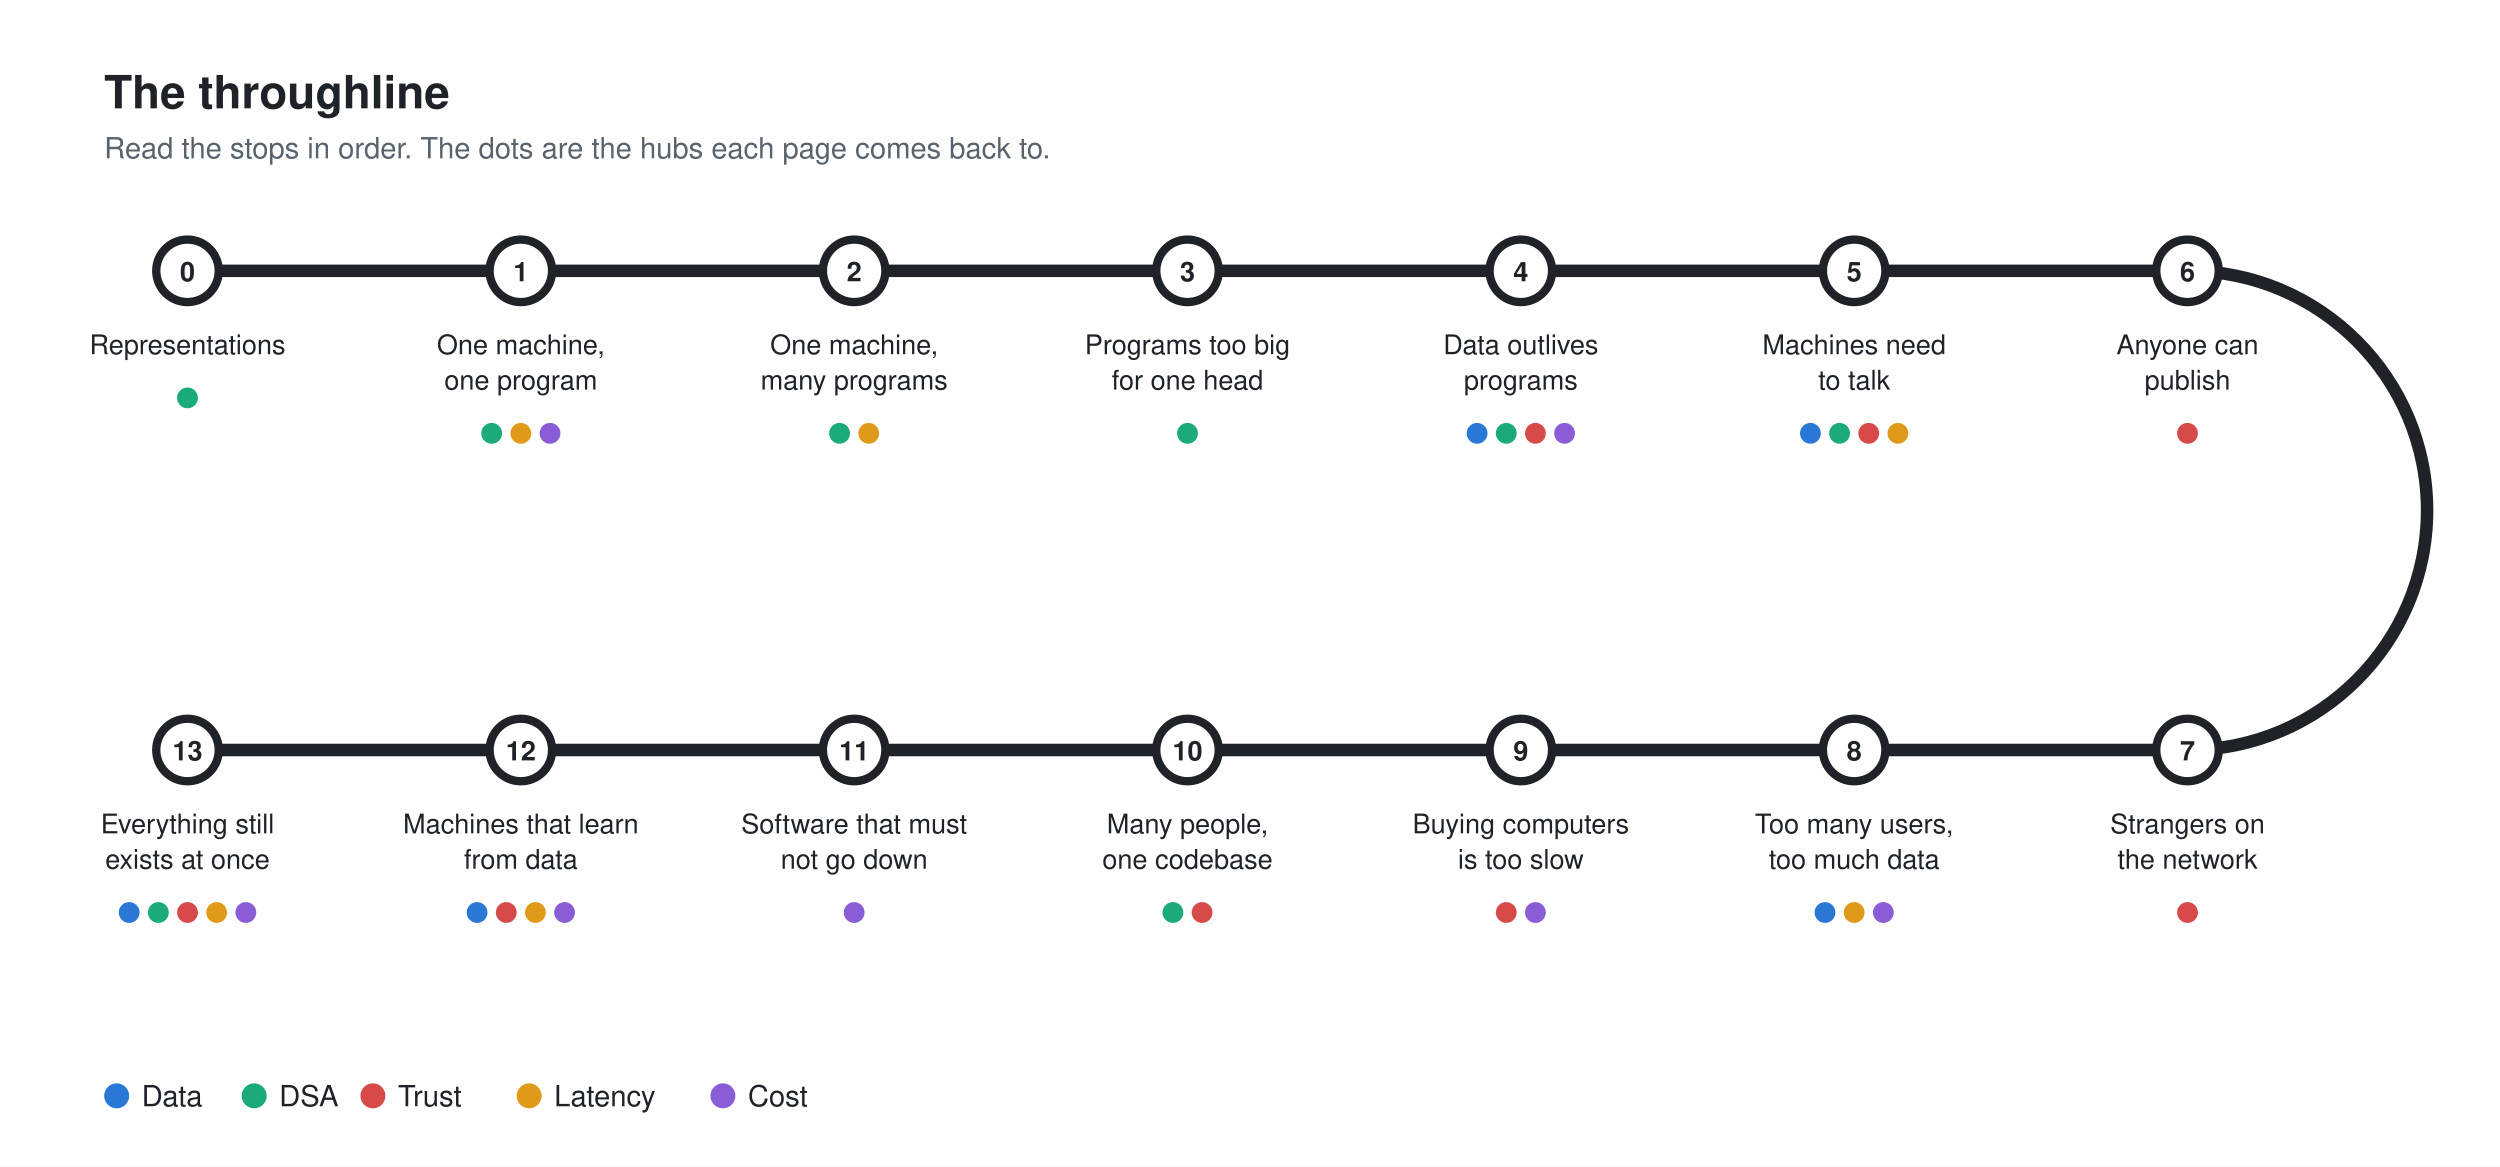
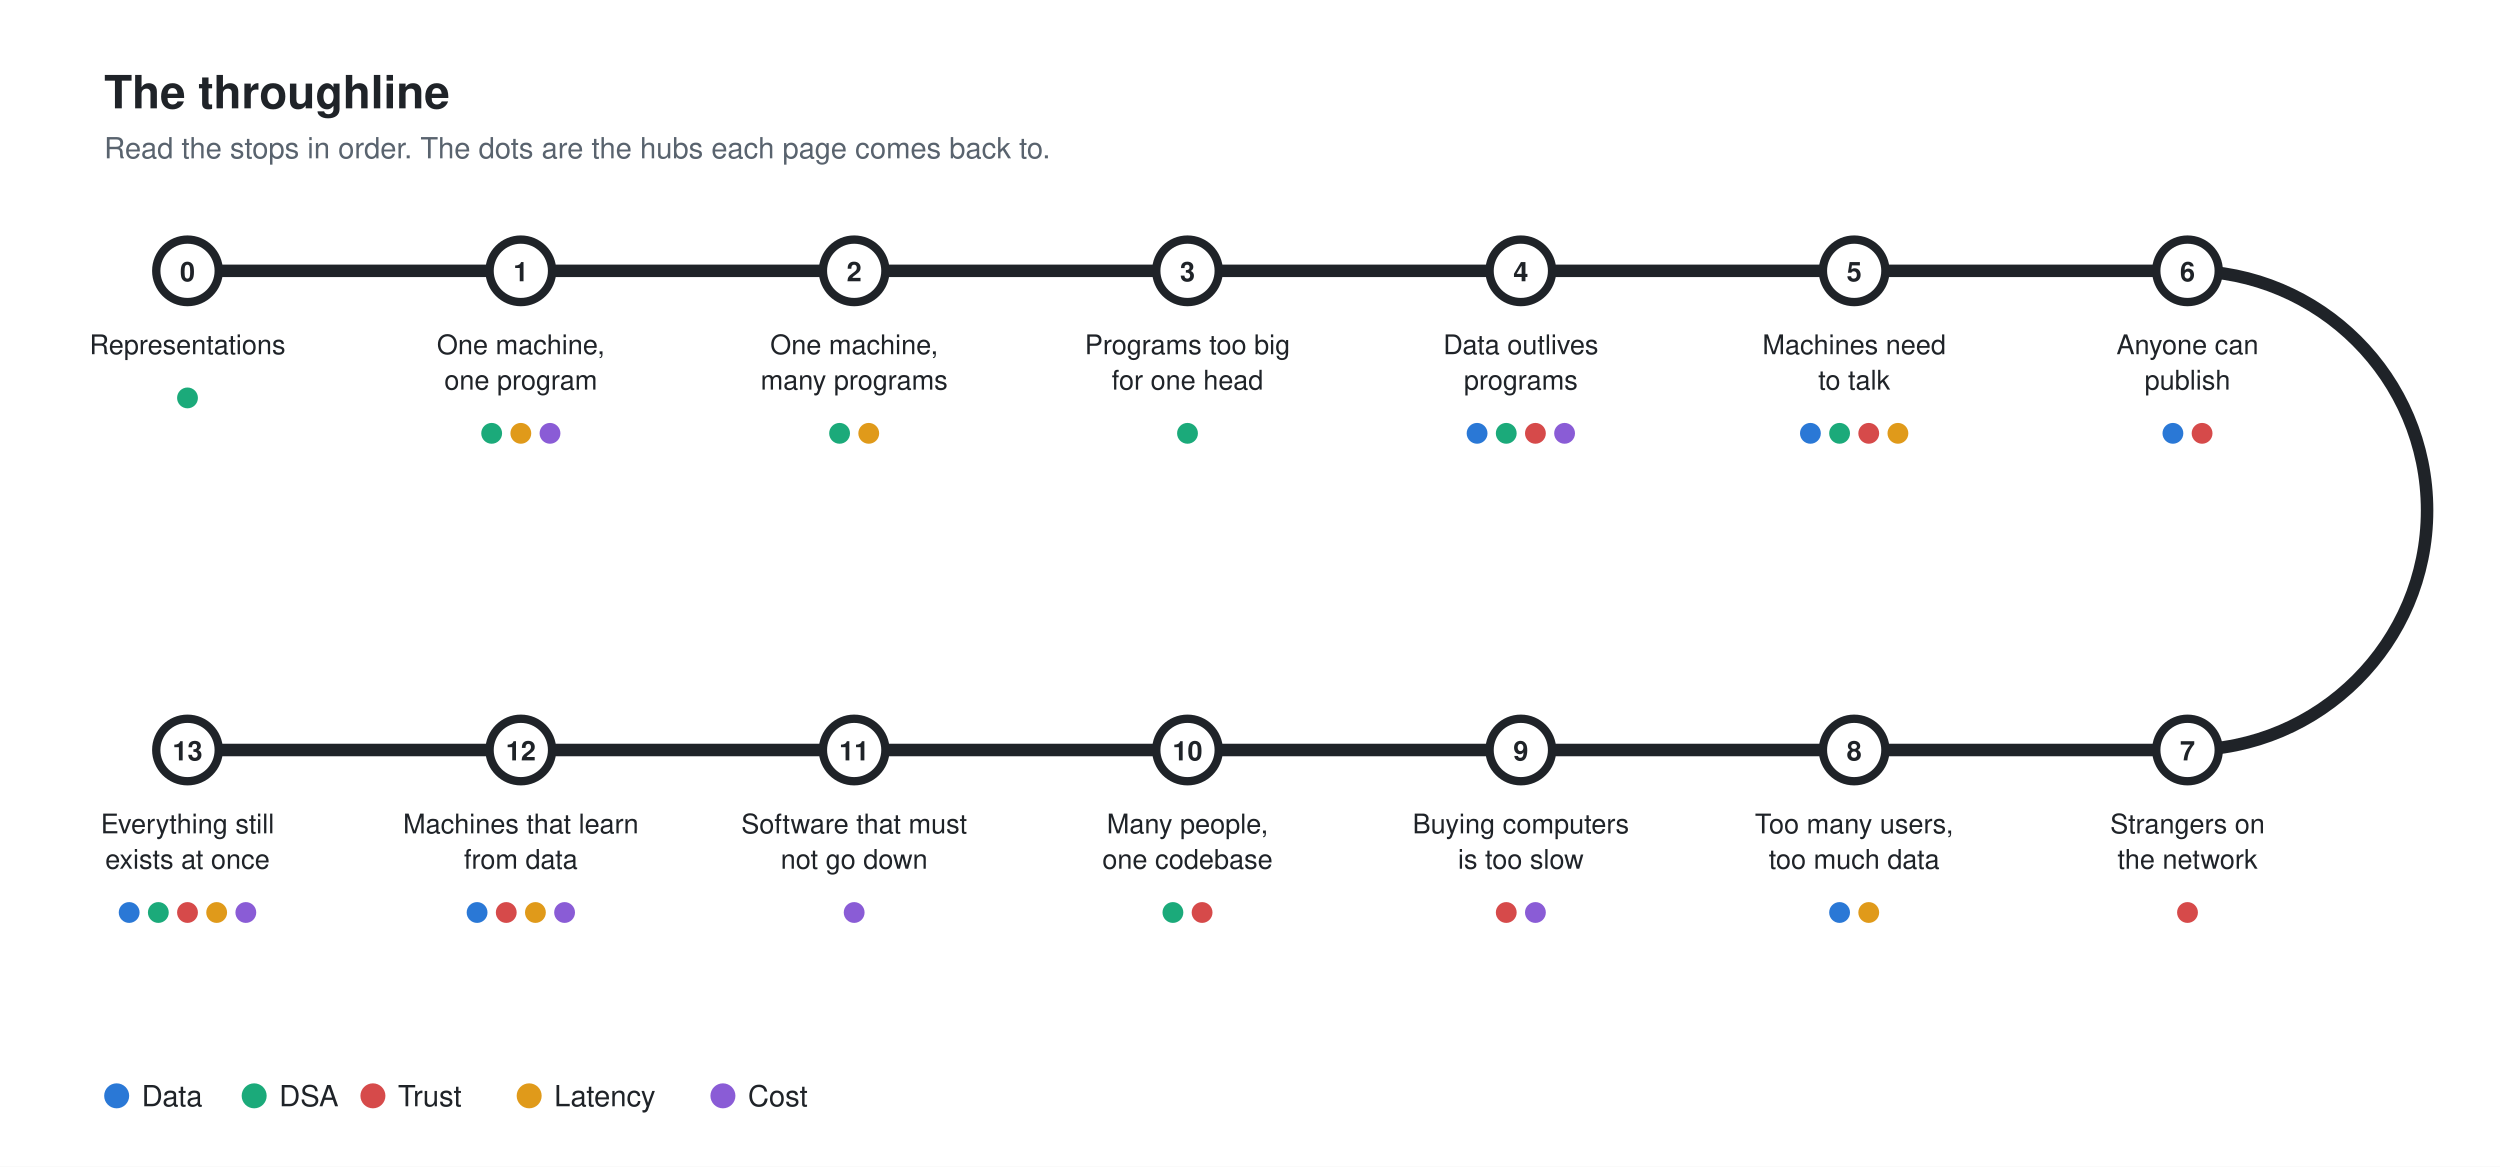
<svg xmlns="http://www.w3.org/2000/svg" viewBox="0 0 1200 560" width="1200" height="560" font-family="-apple-system, Segoe UI, Helvetica, Arial, sans-serif">
  <rect width="1200" height="560" fill="#ffffff" />
  <text x="50" y="52" font-size="22" font-weight="600" fill="#1f2328">The throughline</text>
  <text x="50" y="76" font-size="14" fill="#59636e">Read the stops in order. The dots are the hubs each page comes back to.</text>
  <path d="M 90.0 130 H 1050.0 A 115.0 115.0 0 0 1 1050.0 360 H 90.0" fill="none" stroke="#1f2328" stroke-width="6" stroke-linecap="round" />
  <circle cx="90.0" cy="130" r="15" fill="#ffffff" stroke="#1f2328" stroke-width="4" />
  <text x="90.0" y="135" font-size="13" font-weight="700" text-anchor="middle" fill="#1f2328">0</text>
  <text x="90.0" y="170" font-size="13" text-anchor="middle" fill="#1f2328">Representations</text>
  <circle cx="90.0" cy="191" r="5" fill="#1baa7a" />
  <circle cx="250.0" cy="130" r="15" fill="#ffffff" stroke="#1f2328" stroke-width="4" />
  <text x="250.0" y="135" font-size="13" font-weight="700" text-anchor="middle" fill="#1f2328">1</text>
  <text x="250.0" y="170" font-size="13" text-anchor="middle" fill="#1f2328">One machine,</text>
  <text x="250.0" y="187" font-size="13" text-anchor="middle" fill="#1f2328">one program</text>
  <circle cx="236.0" cy="208" r="5" fill="#1baa7a" />
  <circle cx="250.0" cy="208" r="5" fill="#e09a1a" />
  <circle cx="264.0" cy="208" r="5" fill="#8a5cd6" />
  <circle cx="410.0" cy="130" r="15" fill="#ffffff" stroke="#1f2328" stroke-width="4" />
  <text x="410.0" y="135" font-size="13" font-weight="700" text-anchor="middle" fill="#1f2328">2</text>
  <text x="410.0" y="170" font-size="13" text-anchor="middle" fill="#1f2328">One machine,</text>
  <text x="410.0" y="187" font-size="13" text-anchor="middle" fill="#1f2328">many programs</text>
  <circle cx="403.0" cy="208" r="5" fill="#1baa7a" />
  <circle cx="417.0" cy="208" r="5" fill="#e09a1a" />
  <circle cx="570.0" cy="130" r="15" fill="#ffffff" stroke="#1f2328" stroke-width="4" />
  <text x="570.0" y="135" font-size="13" font-weight="700" text-anchor="middle" fill="#1f2328">3</text>
  <text x="570.0" y="170" font-size="13" text-anchor="middle" fill="#1f2328">Programs too big</text>
  <text x="570.0" y="187" font-size="13" text-anchor="middle" fill="#1f2328">for one head</text>
  <circle cx="570.0" cy="208" r="5" fill="#1baa7a" />
  <circle cx="730.0" cy="130" r="15" fill="#ffffff" stroke="#1f2328" stroke-width="4" />
  <text x="730.0" y="135" font-size="13" font-weight="700" text-anchor="middle" fill="#1f2328">4</text>
  <text x="730.0" y="170" font-size="13" text-anchor="middle" fill="#1f2328">Data outlives</text>
  <text x="730.0" y="187" font-size="13" text-anchor="middle" fill="#1f2328">programs</text>
  <circle cx="709.0" cy="208" r="5" fill="#2a78d6" />
  <circle cx="723.0" cy="208" r="5" fill="#1baa7a" />
  <circle cx="737.0" cy="208" r="5" fill="#d64a4a" />
  <circle cx="751.0" cy="208" r="5" fill="#8a5cd6" />
  <circle cx="890.0" cy="130" r="15" fill="#ffffff" stroke="#1f2328" stroke-width="4" />
  <text x="890.0" y="135" font-size="13" font-weight="700" text-anchor="middle" fill="#1f2328">5</text>
  <text x="890.0" y="170" font-size="13" text-anchor="middle" fill="#1f2328">Machines need</text>
  <text x="890.0" y="187" font-size="13" text-anchor="middle" fill="#1f2328">to talk</text>
  <circle cx="869.0" cy="208" r="5" fill="#2a78d6" />
  <circle cx="883.0" cy="208" r="5" fill="#1baa7a" />
  <circle cx="897.0" cy="208" r="5" fill="#d64a4a" />
  <circle cx="911.0" cy="208" r="5" fill="#e09a1a" />
  <circle cx="1050.0" cy="130" r="15" fill="#ffffff" stroke="#1f2328" stroke-width="4" />
  <text x="1050.0" y="135" font-size="13" font-weight="700" text-anchor="middle" fill="#1f2328">6</text>
  <text x="1050.0" y="170" font-size="13" text-anchor="middle" fill="#1f2328">Anyone can</text>
  <text x="1050.0" y="187" font-size="13" text-anchor="middle" fill="#1f2328">publish</text>
-   <circle cx="1050.0" cy="208" r="5" fill="#d64a4a" />
+   <circle cx="1043.0" cy="208" r="5" fill="#2a78d6" />
+   <circle cx="1057.0" cy="208" r="5" fill="#d64a4a" />
  <circle cx="1050.0" cy="360" r="15" fill="#ffffff" stroke="#1f2328" stroke-width="4" />
  <text x="1050.0" y="365" font-size="13" font-weight="700" text-anchor="middle" fill="#1f2328">7</text>
  <text x="1050.0" y="400" font-size="13" text-anchor="middle" fill="#1f2328">Strangers on</text>
  <text x="1050.0" y="417" font-size="13" text-anchor="middle" fill="#1f2328">the network</text>
  <circle cx="1050.0" cy="438" r="5" fill="#d64a4a" />
  <circle cx="890.0" cy="360" r="15" fill="#ffffff" stroke="#1f2328" stroke-width="4" />
  <text x="890.0" y="365" font-size="13" font-weight="700" text-anchor="middle" fill="#1f2328">8</text>
  <text x="890.0" y="400" font-size="13" text-anchor="middle" fill="#1f2328">Too many users,</text>
  <text x="890.0" y="417" font-size="13" text-anchor="middle" fill="#1f2328">too much data</text>
-   <circle cx="876.0" cy="438" r="5" fill="#2a78d6" />
-   <circle cx="890.0" cy="438" r="5" fill="#e09a1a" />
-   <circle cx="904.0" cy="438" r="5" fill="#8a5cd6" />
+   <circle cx="883.0" cy="438" r="5" fill="#2a78d6" />
+   <circle cx="897.0" cy="438" r="5" fill="#e09a1a" />
  <circle cx="730.0" cy="360" r="15" fill="#ffffff" stroke="#1f2328" stroke-width="4" />
  <text x="730.0" y="365" font-size="13" font-weight="700" text-anchor="middle" fill="#1f2328">9</text>
  <text x="730.0" y="400" font-size="13" text-anchor="middle" fill="#1f2328">Buying computers</text>
  <text x="730.0" y="417" font-size="13" text-anchor="middle" fill="#1f2328">is too slow</text>
  <circle cx="723.0" cy="438" r="5" fill="#d64a4a" />
  <circle cx="737.0" cy="438" r="5" fill="#8a5cd6" />
  <circle cx="570.0" cy="360" r="15" fill="#ffffff" stroke="#1f2328" stroke-width="4" />
  <text x="570.0" y="365" font-size="13" font-weight="700" text-anchor="middle" fill="#1f2328">10</text>
  <text x="570.0" y="400" font-size="13" text-anchor="middle" fill="#1f2328">Many people,</text>
  <text x="570.0" y="417" font-size="13" text-anchor="middle" fill="#1f2328">one codebase</text>
  <circle cx="563.0" cy="438" r="5" fill="#1baa7a" />
  <circle cx="577.0" cy="438" r="5" fill="#d64a4a" />
  <circle cx="410.0" cy="360" r="15" fill="#ffffff" stroke="#1f2328" stroke-width="4" />
  <text x="410.0" y="365" font-size="13" font-weight="700" text-anchor="middle" fill="#1f2328">11</text>
  <text x="410.0" y="400" font-size="13" text-anchor="middle" fill="#1f2328">Software that must</text>
  <text x="410.0" y="417" font-size="13" text-anchor="middle" fill="#1f2328">not go down</text>
  <circle cx="410.0" cy="438" r="5" fill="#8a5cd6" />
  <circle cx="250.0" cy="360" r="15" fill="#ffffff" stroke="#1f2328" stroke-width="4" />
  <text x="250.0" y="365" font-size="13" font-weight="700" text-anchor="middle" fill="#1f2328">12</text>
  <text x="250.0" y="400" font-size="13" text-anchor="middle" fill="#1f2328">Machines that learn</text>
  <text x="250.0" y="417" font-size="13" text-anchor="middle" fill="#1f2328">from data</text>
  <circle cx="229.0" cy="438" r="5" fill="#2a78d6" />
  <circle cx="243.0" cy="438" r="5" fill="#d64a4a" />
  <circle cx="257.0" cy="438" r="5" fill="#e09a1a" />
  <circle cx="271.0" cy="438" r="5" fill="#8a5cd6" />
  <circle cx="90.0" cy="360" r="15" fill="#ffffff" stroke="#1f2328" stroke-width="4" />
  <text x="90.0" y="365" font-size="13" font-weight="700" text-anchor="middle" fill="#1f2328">13</text>
  <text x="90.0" y="400" font-size="13" text-anchor="middle" fill="#1f2328">Everything still</text>
  <text x="90.0" y="417" font-size="13" text-anchor="middle" fill="#1f2328">exists at once</text>
  <circle cx="62.0" cy="438" r="5" fill="#2a78d6" />
  <circle cx="76.0" cy="438" r="5" fill="#1baa7a" />
  <circle cx="90.0" cy="438" r="5" fill="#d64a4a" />
  <circle cx="104.0" cy="438" r="5" fill="#e09a1a" />
  <circle cx="118.0" cy="438" r="5" fill="#8a5cd6" />
  <circle cx="56" cy="526" r="6" fill="#2a78d6" />
  <text x="68" y="531" font-size="14" fill="#1f2328">Data</text>
  <circle cx="122" cy="526" r="6" fill="#1baa7a" />
  <text x="134" y="531" font-size="14" fill="#1f2328">DSA</text>
  <circle cx="179" cy="526" r="6" fill="#d64a4a" />
  <text x="191" y="531" font-size="14" fill="#1f2328">Trust</text>
  <circle cx="254" cy="526" r="6" fill="#e09a1a" />
  <text x="266" y="531" font-size="14" fill="#1f2328">Latency</text>
  <circle cx="347" cy="526" r="6" fill="#8a5cd6" />
  <text x="359" y="531" font-size="14" fill="#1f2328">Cost</text>
</svg>
